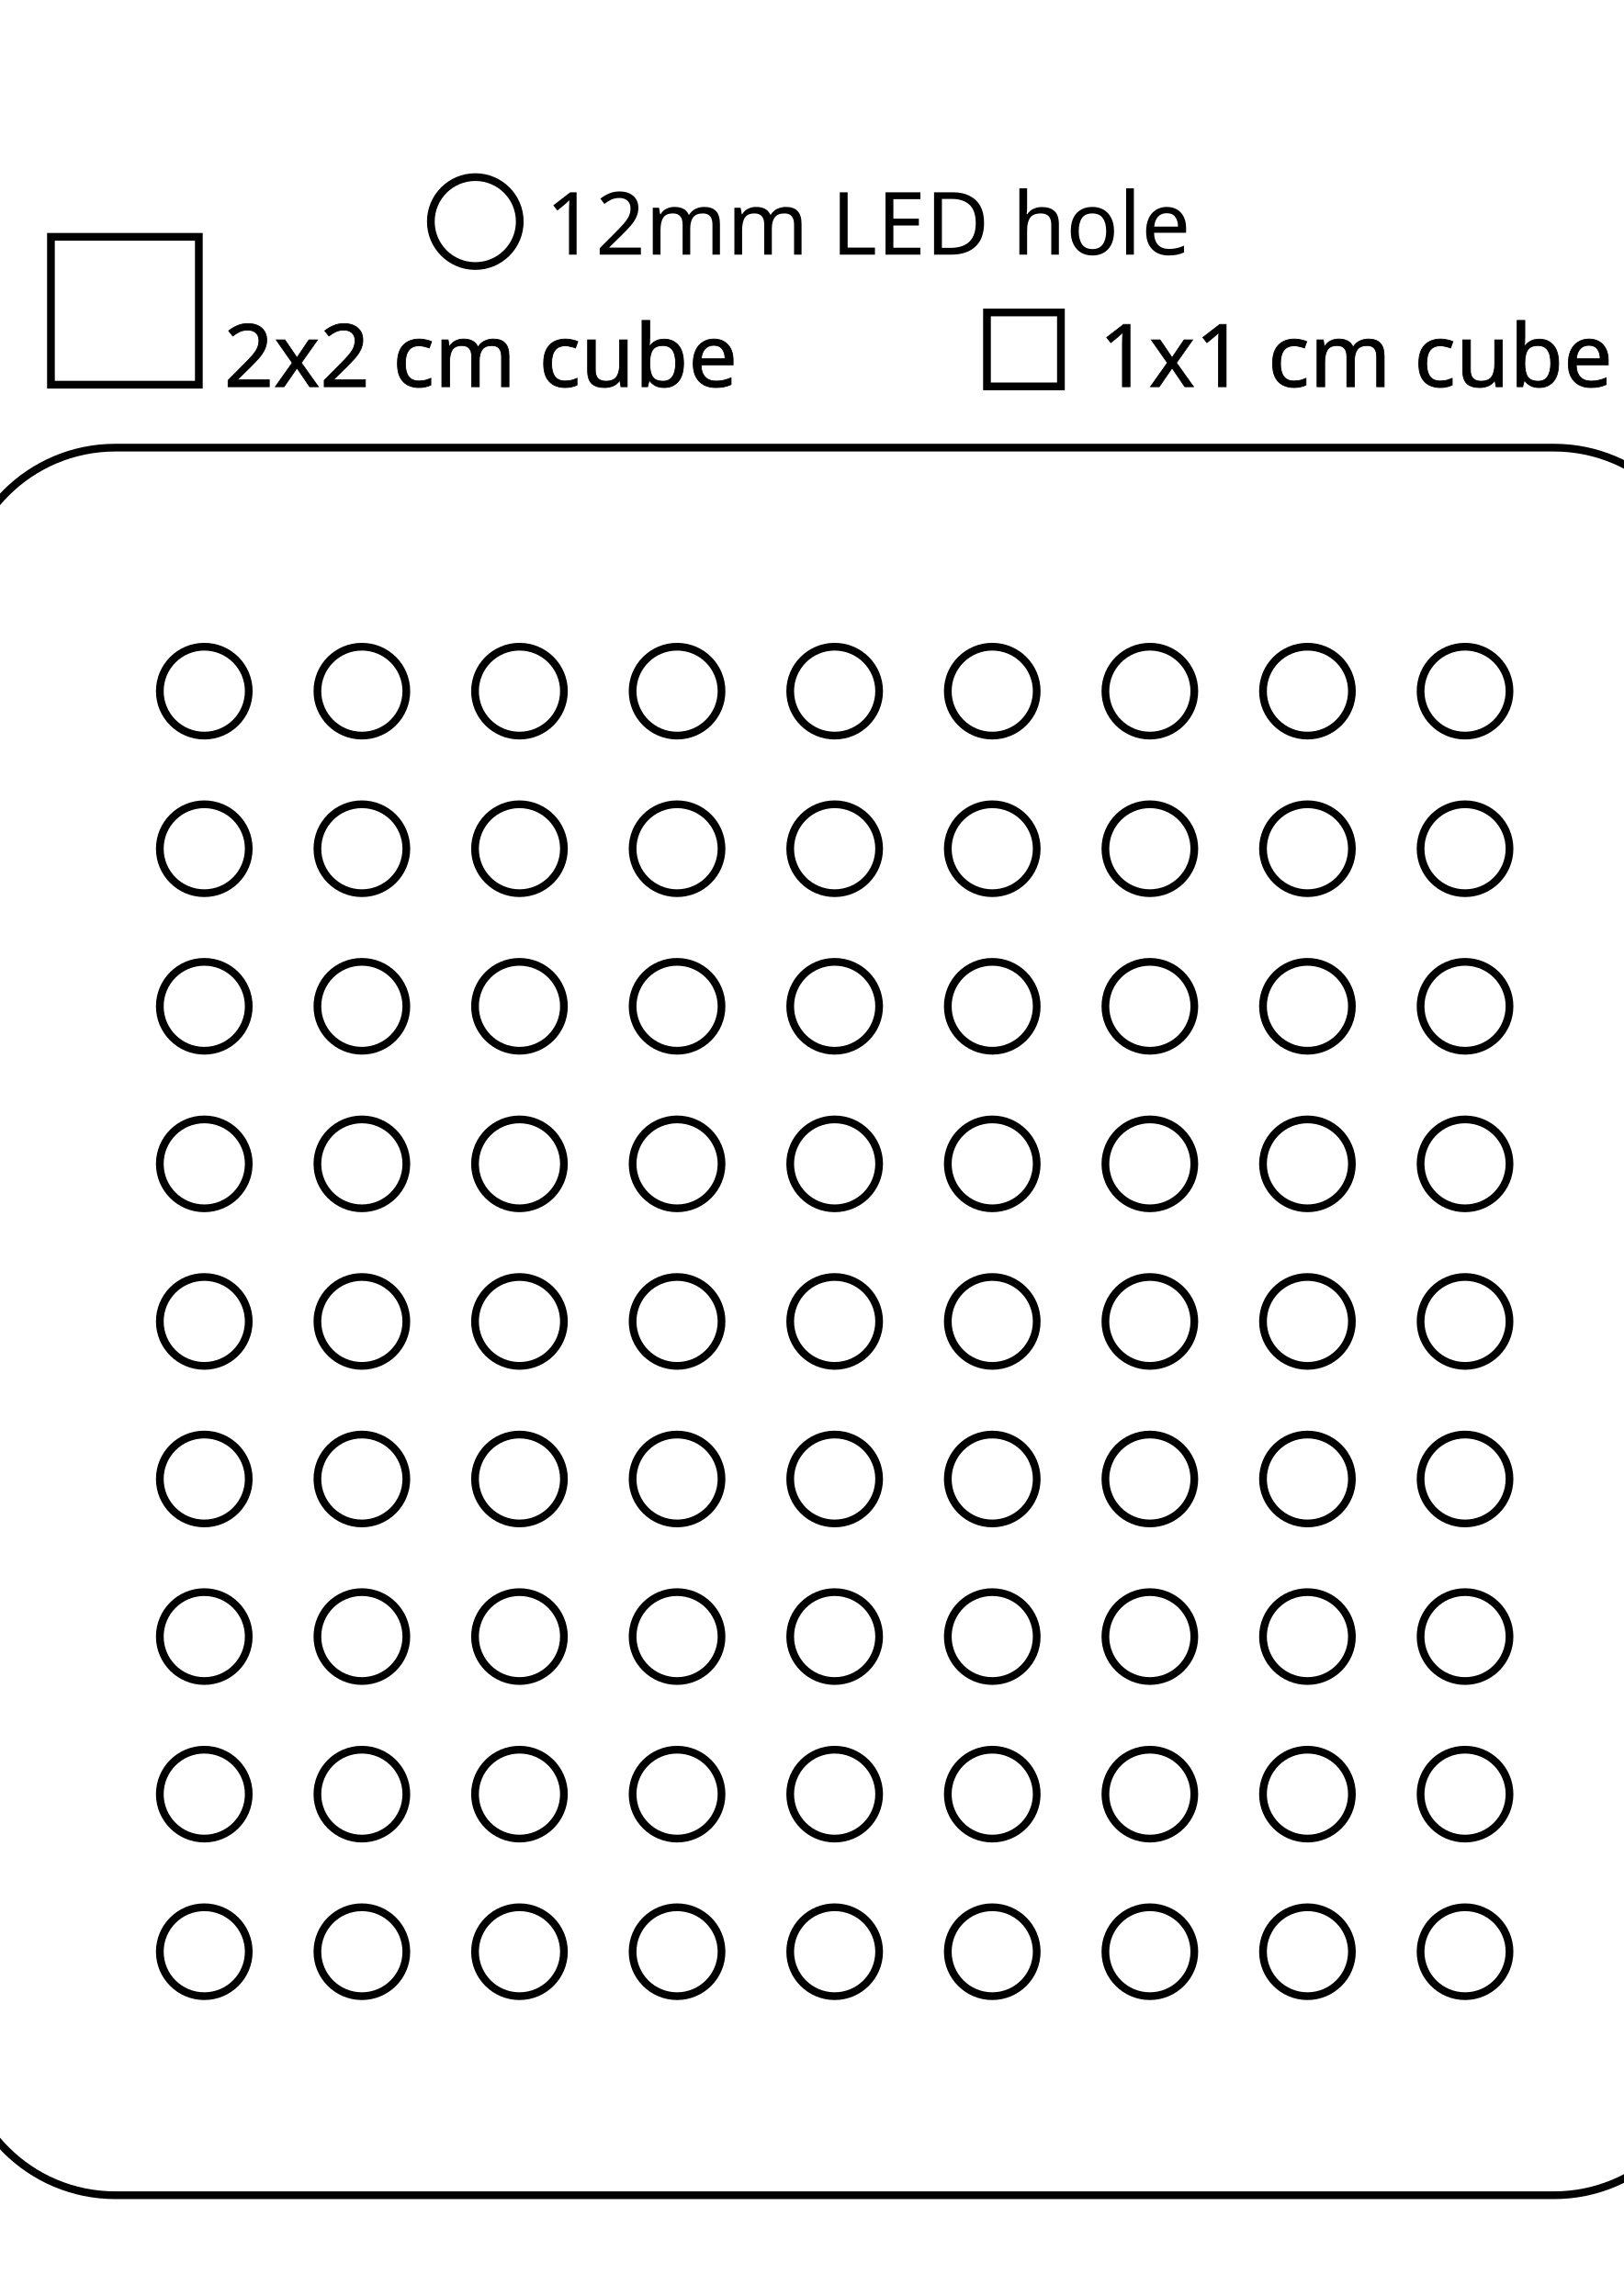
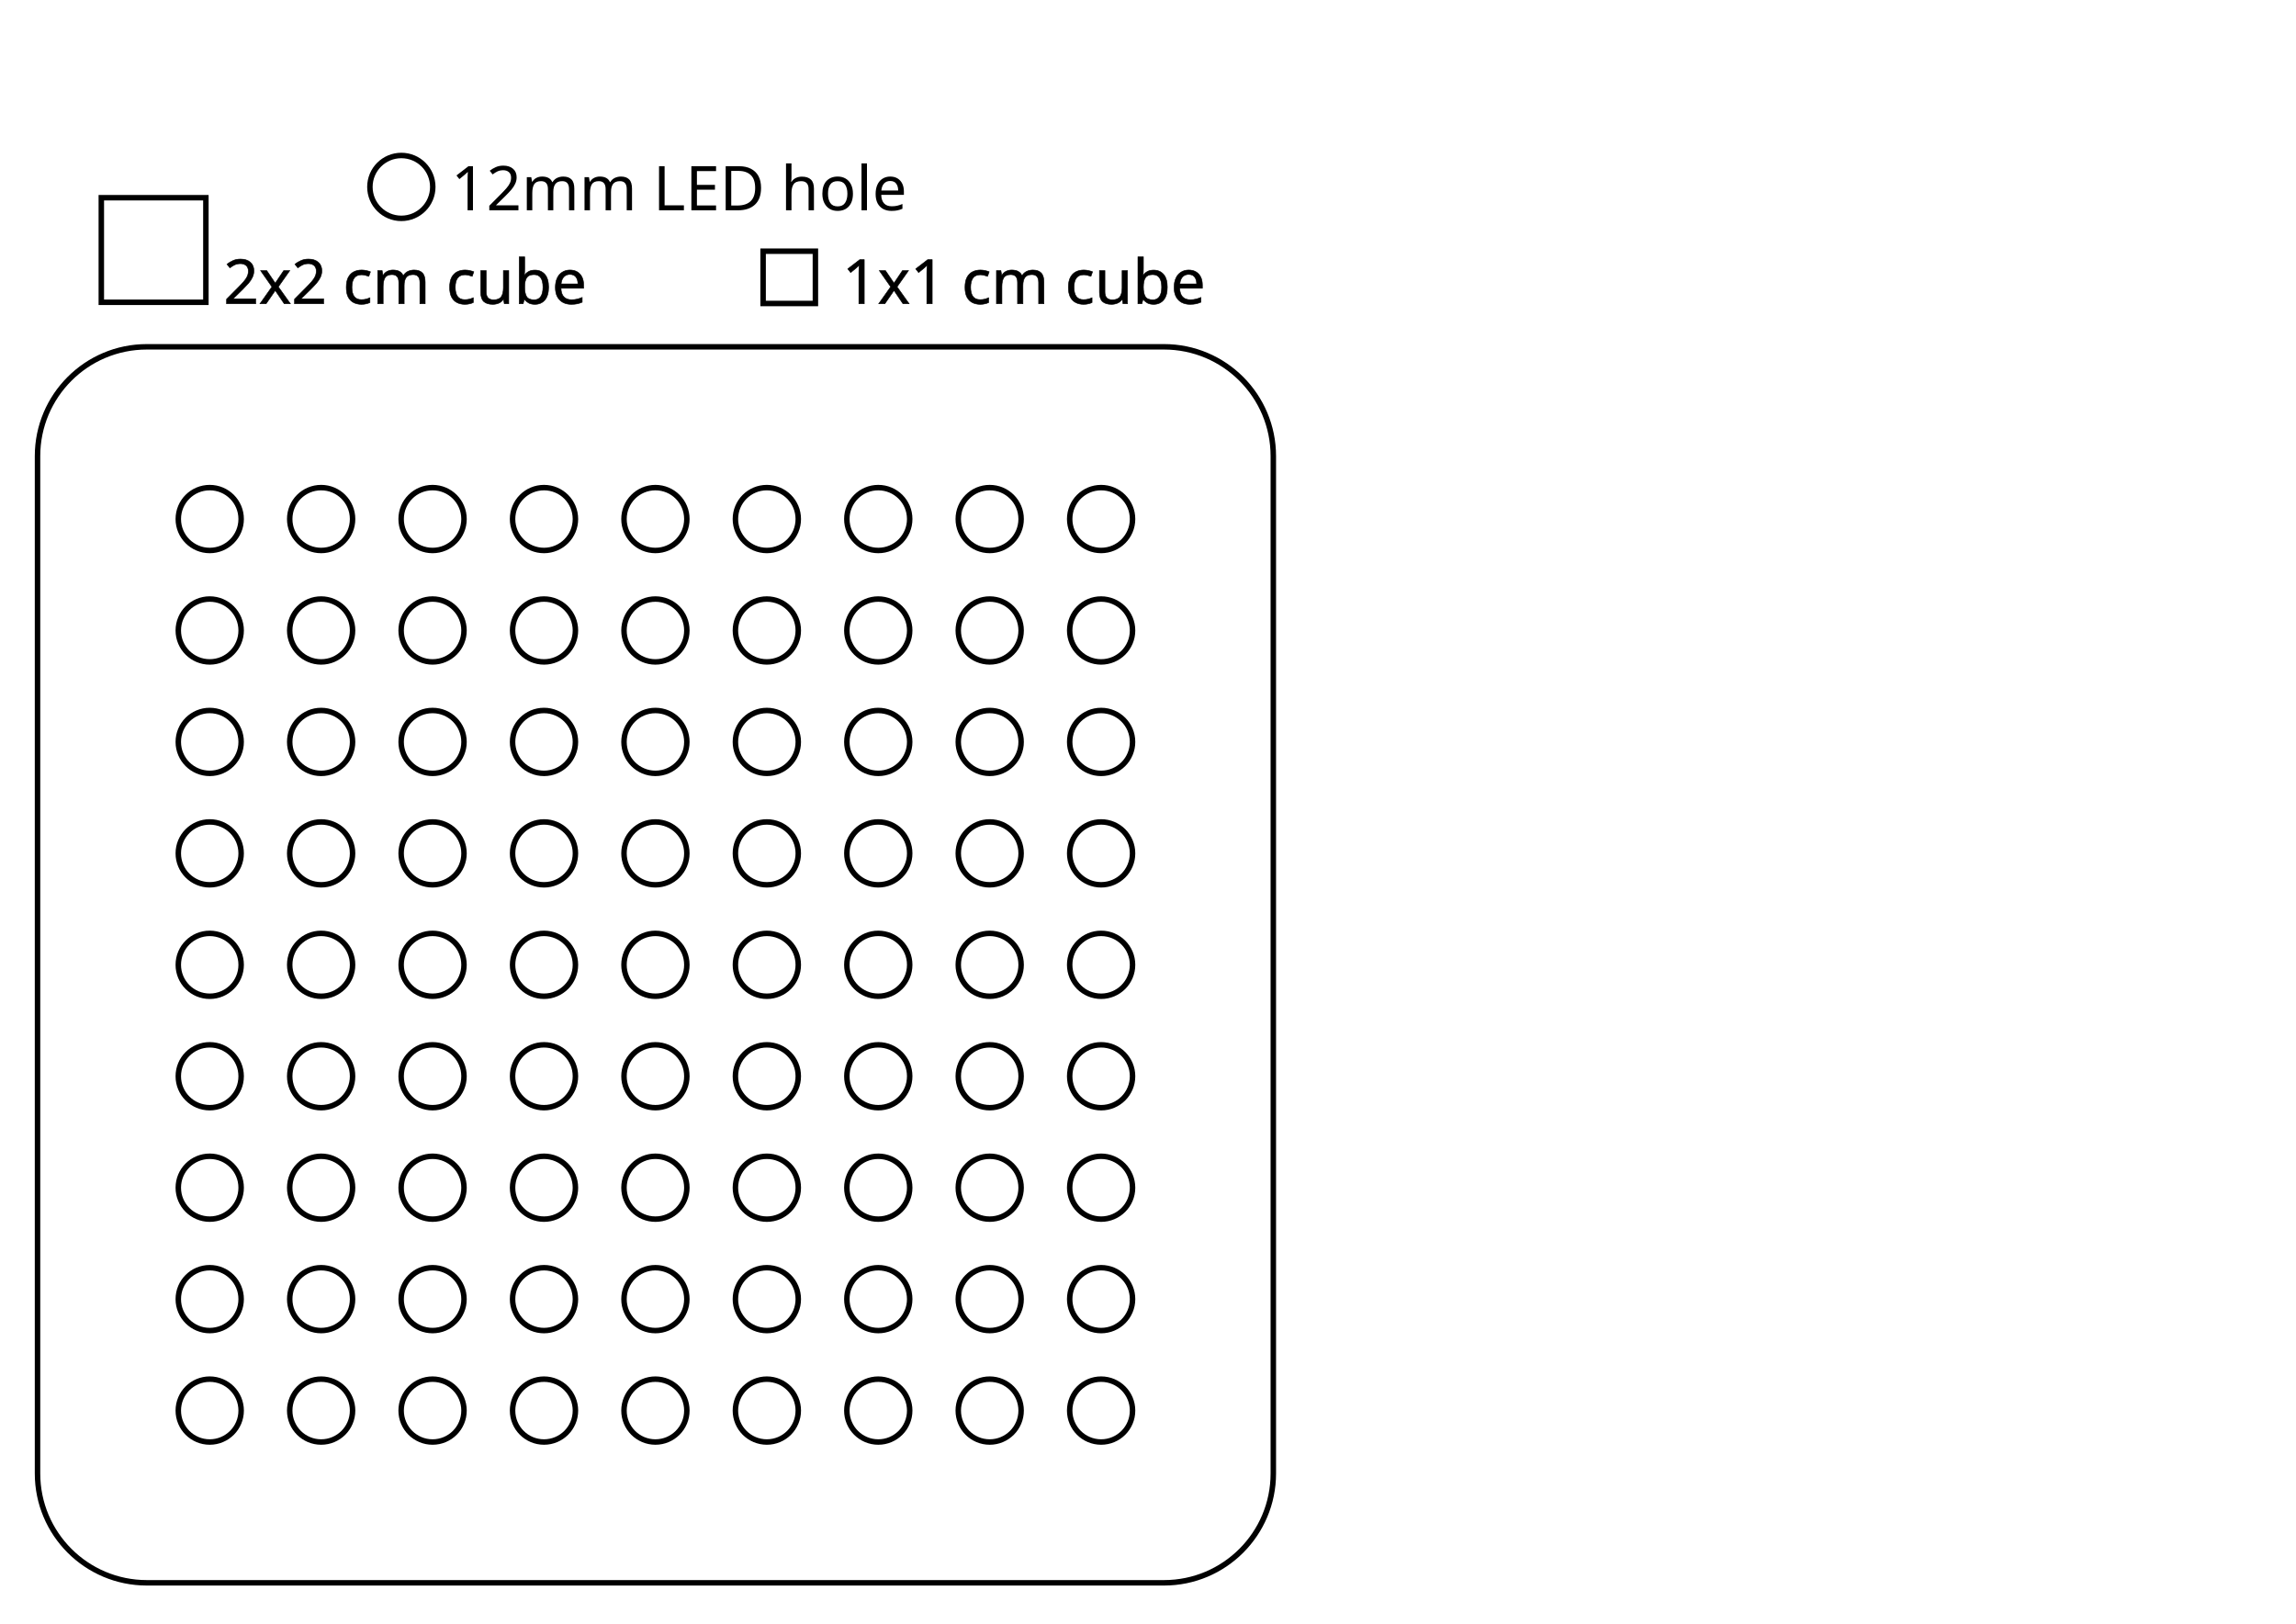
- <svg xmlns="http://www.w3.org/2000/svg" width="210mm" height="297mm" viewBox="0 0 210 297" version="1.1" id="svg1153">
+ <svg xmlns="http://www.w3.org/2000/svg" width="420mm" height="297mm" viewBox="0 0 420 297" version="1.1" id="svg1153">
  <defs id="defs1147" />
-   <g id="layer1" transform="translate(0,1e-5)">
+   <g id="layer1" transform="translate(0,3e-5)">
    <g id="g2242" transform="translate(-16.25412,-11.22314)">
-       <path id="path4534-0" style="fill:none;stroke:#000000;stroke-width:1" d="M 217.234,295.188 H 31.174 a 20,20 0 0 1 -20,-20 V 89.128 a 20,20 0 0 1 20,-20 H 217.234 a 20,20 0 0 1 20,20 V 275.188 a 20,20 0 0 1 -20,20 z" />
-       <g transform="translate(-28.19588,37.5582)" id="g2018" style="fill:none;stroke:#000000;stroke-width:1">
-         <path d="m 76.62,226.13 a 5.75,5.75 0 1 0 -11.5,0 5.75,5.75 0 1 0 11.5,0 z" style="fill:none;stroke:#000000;stroke-width:1" id="path4536-2" />
-         <path d="m 97.002,226.13 a 5.75,5.75 0 1 0 -11.5,0 5.75,5.75 0 1 0 11.5,0 z" style="fill:none;stroke:#000000;stroke-width:1" id="path4538-2" />
-         <path d="m 117.385,226.13 a 5.75,5.75 0 1 0 -11.5,0 5.75,5.75 0 1 0 11.5,0 z" style="fill:none;stroke:#000000;stroke-width:1" id="path4540-4" />
-         <path d="m 137.768,226.13 a 5.75,5.75 0 1 0 -11.5,0 5.75,5.75 0 1 0 11.5,0 z" style="fill:none;stroke:#000000;stroke-width:1" id="path4542-3" />
-         <path d="m 158.15,226.13 a 5.75,5.75 0 1 0 -11.5,0 5.75,5.75 0 1 0 11.5,0 z" style="fill:none;stroke:#000000;stroke-width:1" id="path4544-0" />
-         <path d="m 178.532,226.13 a 5.75,5.75 0 1 0 -11.5,0 5.75,5.75 0 1 0 11.5,0 z" style="fill:none;stroke:#000000;stroke-width:1" id="path4546-8" />
-         <path d="m 198.915,226.13 a 5.75,5.75 0 1 0 -11.5,0 5.75,5.75 0 1 0 11.5,0 z" style="fill:none;stroke:#000000;stroke-width:1" id="path4548-1" />
-         <path d="m 219.298,226.13 a 5.75,5.75 0 1 0 -11.5,0 5.75,5.75 0 1 0 11.5,0 z" style="fill:none;stroke:#000000;stroke-width:1" id="path4550-2" />
-         <path d="m 239.68,226.13 a 5.75,5.75 0 1 0 -11.5,0 5.75,5.75 0 1 0 11.5,0 z" style="fill:none;stroke:#000000;stroke-width:1" id="path4552-5" />
-         <path d="m 76.62,205.747 a 5.75,5.75 0 1 0 -11.5,0 5.75,5.75 0 1 0 11.5,0 z" style="fill:none;stroke:#000000;stroke-width:1" id="path4554-4" />
-         <path d="m 97.002,205.747 a 5.75,5.75 0 1 0 -11.5,0 5.75,5.75 0 1 0 11.5,0 z" style="fill:none;stroke:#000000;stroke-width:1" id="path4556-1" />
-         <path d="m 117.385,205.747 a 5.75,5.75 0 1 0 -11.5,0 5.75,5.75 0 1 0 11.5,0 z" style="fill:none;stroke:#000000;stroke-width:1" id="path4558-5" />
-         <path d="m 137.768,205.747 a 5.75,5.75 0 1 0 -11.5,0 5.75,5.75 0 1 0 11.5,0 z" style="fill:none;stroke:#000000;stroke-width:1" id="path4560-6" />
-         <path d="m 158.15,205.747 a 5.75,5.75 0 1 0 -11.5,0 5.75,5.75 0 1 0 11.5,0 z" style="fill:none;stroke:#000000;stroke-width:1" id="path4562-2" />
-         <path d="m 178.532,205.747 a 5.75,5.75 0 1 0 -11.5,0 5.75,5.75 0 1 0 11.5,0 z" style="fill:none;stroke:#000000;stroke-width:1" id="path4564-0" />
-         <path d="m 198.915,205.747 a 5.75,5.75 0 1 0 -11.5,0 5.75,5.75 0 1 0 11.5,0 z" style="fill:none;stroke:#000000;stroke-width:1" id="path4566-8" />
-         <path d="m 219.298,205.747 a 5.75,5.75 0 1 0 -11.5,0 5.75,5.75 0 1 0 11.5,0 z" style="fill:none;stroke:#000000;stroke-width:1" id="path4568-2" />
-         <path d="m 239.68,205.747 a 5.75,5.75 0 1 0 -11.5,0 5.75,5.75 0 1 0 11.5,0 z" style="fill:none;stroke:#000000;stroke-width:1" id="path4570-3" />
-         <path d="m 76.62,185.365 a 5.75,5.75 0 1 0 -11.5,0 5.75,5.75 0 1 0 11.5,0 z" style="fill:none;stroke:#000000;stroke-width:1" id="path4572-3" />
-         <path d="m 97.002,185.365 a 5.75,5.75 0 1 0 -11.5,0 5.75,5.75 0 1 0 11.5,0 z" style="fill:none;stroke:#000000;stroke-width:1" id="path4574-7" />
-         <path d="m 137.768,185.365 a 5.75,5.75 0 1 0 -11.5,0 5.75,5.75 0 1 0 11.5,0 z" style="fill:none;stroke:#000000;stroke-width:1" id="path4578-1" />
-         <path d="m 158.15,185.365 a 5.75,5.75 0 1 0 -11.5,0 5.75,5.75 0 1 0 11.5,0 z" style="fill:none;stroke:#000000;stroke-width:1" id="path4580-6" />
-         <path d="m 198.915,185.365 a 5.75,5.75 0 1 0 -11.5,0 5.75,5.75 0 1 0 11.5,0 z" style="fill:none;stroke:#000000;stroke-width:1" id="path4584-8" />
-         <path d="m 219.298,185.365 a 5.75,5.75 0 1 0 -11.5,0 5.75,5.75 0 1 0 11.5,0 z" style="fill:none;stroke:#000000;stroke-width:1" id="path4586-3" />
-         <path d="m 239.68,185.365 a 5.75,5.75 0 1 0 -11.5,0 5.75,5.75 0 1 0 11.5,0 z" style="fill:none;stroke:#000000;stroke-width:1" id="path4588-0" />
-         <path d="m 76.62,164.982 a 5.75,5.75 0 1 0 -11.5,0 5.75,5.75 0 1 0 11.5,0 z" style="fill:none;stroke:#000000;stroke-width:1" id="path4590-8" />
-         <path d="m 97.002,164.982 a 5.75,5.75 0 1 0 -11.5,0 5.75,5.75 0 1 0 11.5,0 z" style="fill:none;stroke:#000000;stroke-width:1" id="path4592-4" />
-         <path d="m 117.385,164.982 a 5.75,5.75 0 1 0 -11.5,0 5.75,5.75 0 1 0 11.5,0 z" style="fill:none;stroke:#000000;stroke-width:1" id="path4594-1" />
-         <path d="m 137.768,164.982 a 5.75,5.75 0 1 0 -11.5,0 5.75,5.75 0 1 0 11.5,0 z" style="fill:none;stroke:#000000;stroke-width:1" id="path4596-8" />
-         <path d="m 158.15,164.982 a 5.75,5.75 0 1 0 -11.5,0 5.75,5.75 0 1 0 11.5,0 z" style="fill:none;stroke:#000000;stroke-width:1" id="path4598-3" />
-         <path d="m 178.532,164.982 a 5.75,5.75 0 1 0 -11.5,0 5.75,5.75 0 1 0 11.5,0 z" style="fill:none;stroke:#000000;stroke-width:1" id="path4600-8" />
-         <path d="m 198.915,164.982 a 5.75,5.75 0 1 0 -11.5,0 5.75,5.75 0 1 0 11.5,0 z" style="fill:none;stroke:#000000;stroke-width:1" id="path4602-9" />
-         <path d="m 219.298,164.982 a 5.75,5.75 0 1 0 -11.5,0 5.75,5.75 0 1 0 11.5,0 z" style="fill:none;stroke:#000000;stroke-width:1" id="path4604-5" />
-         <path d="m 239.68,164.982 a 5.75,5.75 0 1 0 -11.5,0 5.75,5.75 0 1 0 11.5,0 z" style="fill:none;stroke:#000000;stroke-width:1" id="path4606-9" />
-         <path d="m 76.62,144.6 a 5.75,5.75 0 1 0 -11.5,0 5.75,5.75 0 1 0 11.5,0 z" style="fill:none;stroke:#000000;stroke-width:1" id="path4608-5" />
-         <path d="m 117.385,144.6 a 5.75,5.75 0 1 0 -11.5,0 5.75,5.75 0 1 0 11.5,0 z" style="fill:none;stroke:#000000;stroke-width:1" id="path4612-9" />
-         <path d="m 137.768,144.6 a 5.75,5.75 0 1 0 -11.5,0 5.75,5.75 0 1 0 11.5,0 z" style="fill:none;stroke:#000000;stroke-width:1" id="path4614-9" />
-         <path d="m 178.532,144.6 a 5.75,5.75 0 1 0 -11.5,0 5.75,5.75 0 1 0 11.5,0 z" style="fill:none;stroke:#000000;stroke-width:1" id="path4618-2" />
-         <path d="m 198.915,144.6 a 5.75,5.75 0 1 0 -11.5,0 5.75,5.75 0 1 0 11.5,0 z" style="fill:none;stroke:#000000;stroke-width:1" id="path4620-5" />
-         <path d="m 239.68,144.6 a 5.75,5.75 0 1 0 -11.5,0 5.75,5.75 0 1 0 11.5,0 z" style="fill:none;stroke:#000000;stroke-width:1" id="path4624-1" />
-         <path d="m 76.62,124.217 a 5.75,5.75 0 1 0 -11.5,0 5.75,5.75 0 1 0 11.5,0 z" style="fill:none;stroke:#000000;stroke-width:1" id="path4626-3" />
-         <path d="m 97.002,124.217 a 5.75,5.75 0 1 0 -11.5,0 5.75,5.75 0 1 0 11.5,0 z" style="fill:none;stroke:#000000;stroke-width:1" id="path4628-4" />
-         <path d="m 117.385,124.217 a 5.75,5.75 0 1 0 -11.5,0 5.75,5.75 0 1 0 11.5,0 z" style="fill:none;stroke:#000000;stroke-width:1" id="path4630-9" />
-         <path d="m 137.768,124.217 a 5.75,5.75 0 1 0 -11.5,0 5.75,5.75 0 1 0 11.5,0 z" style="fill:none;stroke:#000000;stroke-width:1" id="path4632-9" />
-         <path d="m 158.15,124.217 a 5.75,5.75 0 1 0 -11.5,0 5.75,5.75 0 1 0 11.5,0 z" style="fill:none;stroke:#000000;stroke-width:1" id="path4634-6" />
-         <path d="m 178.532,124.217 a 5.75,5.75 0 1 0 -11.5,0 5.75,5.75 0 1 0 11.5,0 z" style="fill:none;stroke:#000000;stroke-width:1" id="path4636-4" />
-         <path d="m 198.915,124.217 a 5.75,5.75 0 1 0 -11.5,0 5.75,5.75 0 1 0 11.5,0 z" style="fill:none;stroke:#000000;stroke-width:1" id="path4638-1" />
-         <path d="m 219.298,124.217 a 5.75,5.75 0 1 0 -11.5,0 5.75,5.75 0 1 0 11.5,0 z" style="fill:none;stroke:#000000;stroke-width:1" id="path4640-3" />
-         <path d="m 239.68,124.217 a 5.75,5.75 0 1 0 -11.5,0 5.75,5.75 0 1 0 11.5,0 z" style="fill:none;stroke:#000000;stroke-width:1" id="path4642-0" />
-         <path d="m 76.62,103.835 a 5.75,5.75 0 1 0 -11.5,0 5.75,5.75 0 1 0 11.5,0 z" style="fill:none;stroke:#000000;stroke-width:1" id="path4644-7" />
-         <path d="m 97.002,103.835 a 5.75,5.75 0 1 0 -11.5,0 5.75,5.75 0 1 0 11.5,0 z" style="fill:none;stroke:#000000;stroke-width:1" id="path4646-4" />
-         <path d="m 117.385,103.835 a 5.75,5.75 0 1 0 -11.5,0 5.75,5.75 0 1 0 11.5,0 z" style="fill:none;stroke:#000000;stroke-width:1" id="path4648-5" />
-         <path d="m 137.768,103.835 a 5.75,5.75 0 1 0 -11.5,0 5.75,5.75 0 1 0 11.5,0 z" style="fill:none;stroke:#000000;stroke-width:1" id="path4650-3" />
-         <path d="m 158.15,103.835 a 5.75,5.75 0 1 0 -11.5,0 5.75,5.75 0 1 0 11.5,0 z" style="fill:none;stroke:#000000;stroke-width:1" id="path4652-5" />
-         <path d="m 178.532,103.835 a 5.75,5.75 0 1 0 -11.5,0 5.75,5.75 0 1 0 11.5,0 z" style="fill:none;stroke:#000000;stroke-width:1" id="path4654-5" />
-         <path d="m 219.298,103.835 a 5.75,5.75 0 1 0 -11.5,0 5.75,5.75 0 1 0 11.5,0 z" style="fill:none;stroke:#000000;stroke-width:1" id="path4658-5" />
-         <path d="m 239.68,103.835 a 5.75,5.75 0 1 0 -11.5,0 5.75,5.75 0 1 0 11.5,0 z" style="fill:none;stroke:#000000;stroke-width:1" id="path4660-4" />
-         <path d="m 76.62,83.452 a 5.75,5.75 0 1 0 -11.5,0 5.75,5.75 0 1 0 11.5,0 z" style="fill:none;stroke:#000000;stroke-width:1" id="path4662-4" />
-         <path d="m 97.002,83.452 a 5.75,5.75 0 1 0 -11.5,0 5.75,5.75 0 1 0 11.5,0 z" style="fill:none;stroke:#000000;stroke-width:1" id="path4664-8" />
-         <path d="m 117.385,83.452 a 5.75,5.75 0 1 0 -11.5,0 5.75,5.75 0 1 0 11.5,0 z" style="fill:none;stroke:#000000;stroke-width:1" id="path4666-5" />
-         <path d="m 158.15,83.452 a 5.75,5.75 0 1 0 -11.5,0 5.75,5.75 0 1 0 11.5,0 z" style="fill:none;stroke:#000000;stroke-width:1" id="path4670-7" />
-         <path d="m 178.532,83.452 a 5.75,5.75 0 1 0 -11.5,0 5.75,5.75 0 1 0 11.5,0 z" style="fill:none;stroke:#000000;stroke-width:1" id="path4672-5" />
-         <path d="m 198.915,83.452 a 5.75,5.75 0 1 0 -11.5,0 5.75,5.75 0 1 0 11.5,0 z" style="fill:none;stroke:#000000;stroke-width:1" id="path4674-3" />
-         <path d="m 219.298,83.452 a 5.75,5.75 0 1 0 -11.5,0 5.75,5.75 0 1 0 11.5,0 z" style="fill:none;stroke:#000000;stroke-width:1" id="path4676-1" />
-         <path d="m 239.68,83.452 a 5.75,5.75 0 1 0 -11.5,0 5.75,5.75 0 1 0 11.5,0 z" style="fill:none;stroke:#000000;stroke-width:1" id="path4678-9" />
-         <path d="m 76.62,63.07 a 5.75,5.75 0 1 0 -11.5,0 5.75,5.75 0 1 0 11.5,0 z" style="fill:none;stroke:#000000;stroke-width:1" id="path4680-7" />
-         <path d="m 97.002,63.07 a 5.75,5.75 0 1 0 -11.5,0 5.75,5.75 0 1 0 11.5,0 z" style="fill:none;stroke:#000000;stroke-width:1" id="path4682-9" />
-         <path d="m 117.385,63.07 a 5.75,5.75 0 1 0 -11.5,0 5.75,5.75 0 1 0 11.5,0 z" style="fill:none;stroke:#000000;stroke-width:1" id="path4684-8" />
-         <path d="m 137.768,63.07 a 5.75,5.75 0 1 0 -11.5,0 5.75,5.75 0 1 0 11.5,0 z" style="fill:none;stroke:#000000;stroke-width:1" id="path4686-0" />
-         <path d="m 158.15,63.07 a 5.75,5.75 0 1 0 -11.5,0 5.75,5.75 0 1 0 11.5,0 z" style="fill:none;stroke:#000000;stroke-width:1" id="path4688-0" />
-         <path d="m 178.532,63.07 a 5.75,5.75 0 1 0 -11.5,0 5.75,5.75 0 1 0 11.5,0 z" style="fill:none;stroke:#000000;stroke-width:1" id="path4690-3" />
-         <path d="m 198.915,63.07 a 5.75,5.75 0 1 0 -11.5,0 5.75,5.75 0 1 0 11.5,0 z" style="fill:none;stroke:#000000;stroke-width:1" id="path4692-2" />
-         <path d="m 219.298,63.07 a 5.75,5.75 0 1 0 -11.5,0 5.75,5.75 0 1 0 11.5,0 z" style="fill:none;stroke:#000000;stroke-width:1" id="path4694-5" />
-         <path d="m 239.68,63.07 a 5.75,5.75 0 1 0 -11.5,0 5.75,5.75 0 1 0 11.5,0 z" style="fill:none;stroke:#000000;stroke-width:1" id="path4696-9" />
-         <g id="g1934" style="fill:none;stroke:#000000;stroke-width:1">
-           <path id="path4576-6" style="fill:none;stroke:#000000;stroke-width:1" d="m 117.385,185.365 a 5.75,5.75 0 1 0 -11.5,0 5.75,5.75 0 1 0 11.5,0 z" />
-           <path id="path4582-9" style="fill:none;stroke:#000000;stroke-width:1" d="m 178.532,185.365 a 5.75,5.75 0 1 0 -11.5,0 5.75,5.75 0 1 0 11.5,0 z" />
-           <path id="path4610-8" style="fill:none;stroke:#000000;stroke-width:1" d="m 97.002,144.6 a 5.75,5.75 0 1 0 -11.5,0 5.75,5.75 0 1 0 11.5,0 z" />
-           <path id="path4616-4" style="fill:none;stroke:#000000;stroke-width:1" d="m 158.15,144.6 a 5.75,5.75 0 1 0 -11.5,0 5.75,5.75 0 1 0 11.5,0 z" />
-           <path id="path4622-9" style="fill:none;stroke:#000000;stroke-width:1" d="m 219.298,144.6 a 5.75,5.75 0 1 0 -11.5,0 5.75,5.75 0 1 0 11.5,0 z" />
-           <path id="path4656-3" style="fill:none;stroke:#000000;stroke-width:1" d="m 198.915,103.835 a 5.75,5.75 0 1 0 -11.5,0 5.75,5.75 0 1 0 11.5,0 z" />
-           <path id="path4668-1" style="fill:none;stroke:#000000;stroke-width:1" d="m 137.768,83.452 a 5.75,5.75 0 1 0 -11.5,0 5.75,5.75 0 1 0 11.5,0 z" />
-         </g>
-         <path d="m 111.672,2.326 a 5.75,5.75 0 1 0 -11.5,0 5.75,5.75 0 1 0 11.5,0 z" style="fill:none;stroke:#000000;stroke-width:1" id="path4696-9-3" />
+       <g transform="translate(-28.19588,37.5582)" id="g2018" style="fill:none;stroke:#000000;stroke-width:1" />
+     </g>
+     <g id="g4791" transform="translate(11.94405,5.52593)">
+       <path d="M 217.234,295.188 H 31.174 a 20,20 0 0 1 -20,-20 V 89.128 a 20,20 0 0 1 20,-20 H 217.234 a 20,20 0 0 1 20,20 V 275.188 a 20,20 0 0 1 -20,20 z" style="fill:none;stroke:#000000;stroke-width:1" id="path4534-0" transform="translate(-16.25412,-11.22314)" />
+       <path id="path4536-2" style="fill:none;stroke:#000000;stroke-width:1" d="m 76.62,226.13 a 5.75,5.75 0 1 0 -11.5,0 5.75,5.75 0 1 0 11.5,0 z" transform="translate(-44.45,26.33506)" />
+       <path id="path4538-2" style="fill:none;stroke:#000000;stroke-width:1" d="m 97.002,226.13 a 5.75,5.75 0 1 0 -11.5,0 5.75,5.75 0 1 0 11.5,0 z" transform="translate(-44.45,26.33506)" />
+       <path id="path4540-4" style="fill:none;stroke:#000000;stroke-width:1" d="m 117.385,226.13 a 5.75,5.75 0 1 0 -11.5,0 5.75,5.75 0 1 0 11.5,0 z" transform="translate(-44.45,26.33506)" />
+       <path id="path4542-3" style="fill:none;stroke:#000000;stroke-width:1" d="m 137.768,226.13 a 5.75,5.75 0 1 0 -11.5,0 5.75,5.75 0 1 0 11.5,0 z" transform="translate(-44.45,26.33506)" />
+       <path id="path4544-0" style="fill:none;stroke:#000000;stroke-width:1" d="m 158.15,226.13 a 5.75,5.75 0 1 0 -11.5,0 5.75,5.75 0 1 0 11.5,0 z" transform="translate(-44.45,26.33506)" />
+       <path id="path4546-8" style="fill:none;stroke:#000000;stroke-width:1" d="m 178.532,226.13 a 5.75,5.75 0 1 0 -11.5,0 5.75,5.75 0 1 0 11.5,0 z" transform="translate(-44.45,26.33506)" />
+       <path id="path4548-1" style="fill:none;stroke:#000000;stroke-width:1" d="m 198.915,226.13 a 5.75,5.75 0 1 0 -11.5,0 5.75,5.75 0 1 0 11.5,0 z" transform="translate(-44.45,26.33506)" />
+       <path id="path4550-2" style="fill:none;stroke:#000000;stroke-width:1" d="m 219.298,226.13 a 5.75,5.75 0 1 0 -11.5,0 5.75,5.75 0 1 0 11.5,0 z" transform="translate(-44.45,26.33506)" />
+       <path id="path4552-5" style="fill:none;stroke:#000000;stroke-width:1" d="m 239.68,226.13 a 5.75,5.75 0 1 0 -11.5,0 5.75,5.75 0 1 0 11.5,0 z" transform="translate(-44.45,26.33506)" />
+       <path id="path4554-4" style="fill:none;stroke:#000000;stroke-width:1" d="m 76.62,205.747 a 5.75,5.75 0 1 0 -11.5,0 5.75,5.75 0 1 0 11.5,0 z" transform="translate(-44.45,26.33506)" />
+       <path id="path4556-1" style="fill:none;stroke:#000000;stroke-width:1" d="m 97.002,205.747 a 5.75,5.75 0 1 0 -11.5,0 5.75,5.75 0 1 0 11.5,0 z" transform="translate(-44.45,26.33506)" />
+       <path id="path4558-5" style="fill:none;stroke:#000000;stroke-width:1" d="m 117.385,205.747 a 5.75,5.75 0 1 0 -11.5,0 5.75,5.75 0 1 0 11.5,0 z" transform="translate(-44.45,26.33506)" />
+       <path id="path4560-6" style="fill:none;stroke:#000000;stroke-width:1" d="m 137.768,205.747 a 5.75,5.75 0 1 0 -11.5,0 5.75,5.75 0 1 0 11.5,0 z" transform="translate(-44.45,26.33506)" />
+       <path id="path4562-2" style="fill:none;stroke:#000000;stroke-width:1" d="m 158.15,205.747 a 5.75,5.75 0 1 0 -11.5,0 5.75,5.75 0 1 0 11.5,0 z" transform="translate(-44.45,26.33506)" />
+       <path id="path4564-0" style="fill:none;stroke:#000000;stroke-width:1" d="m 178.532,205.747 a 5.75,5.75 0 1 0 -11.5,0 5.75,5.75 0 1 0 11.5,0 z" transform="translate(-44.45,26.33506)" />
+       <path id="path4566-8" style="fill:none;stroke:#000000;stroke-width:1" d="m 198.915,205.747 a 5.75,5.75 0 1 0 -11.5,0 5.75,5.75 0 1 0 11.5,0 z" transform="translate(-44.45,26.33506)" />
+       <path id="path4568-2" style="fill:none;stroke:#000000;stroke-width:1" d="m 219.298,205.747 a 5.75,5.75 0 1 0 -11.5,0 5.75,5.75 0 1 0 11.5,0 z" transform="translate(-44.45,26.33506)" />
+       <path id="path4570-3" style="fill:none;stroke:#000000;stroke-width:1" d="m 239.68,205.747 a 5.75,5.75 0 1 0 -11.5,0 5.75,5.75 0 1 0 11.5,0 z" transform="translate(-44.45,26.33506)" />
+       <path id="path4572-3" style="fill:none;stroke:#000000;stroke-width:1" d="m 76.62,185.365 a 5.75,5.75 0 1 0 -11.5,0 5.75,5.75 0 1 0 11.5,0 z" transform="translate(-44.45,26.33506)" />
+       <path id="path4574-7" style="fill:none;stroke:#000000;stroke-width:1" d="m 97.002,185.365 a 5.75,5.75 0 1 0 -11.5,0 5.75,5.75 0 1 0 11.5,0 z" transform="translate(-44.45,26.33506)" />
+       <path id="path4578-1" style="fill:none;stroke:#000000;stroke-width:1" d="m 137.768,185.365 a 5.75,5.75 0 1 0 -11.5,0 5.75,5.75 0 1 0 11.5,0 z" transform="translate(-44.45,26.33506)" />
+       <path id="path4580-6" style="fill:none;stroke:#000000;stroke-width:1" d="m 158.15,185.365 a 5.75,5.75 0 1 0 -11.5,0 5.75,5.75 0 1 0 11.5,0 z" transform="translate(-44.45,26.33506)" />
+       <path id="path4584-8" style="fill:none;stroke:#000000;stroke-width:1" d="m 198.915,185.365 a 5.75,5.75 0 1 0 -11.5,0 5.75,5.75 0 1 0 11.5,0 z" transform="translate(-44.45,26.33506)" />
+       <path id="path4586-3" style="fill:none;stroke:#000000;stroke-width:1" d="m 219.298,185.365 a 5.75,5.75 0 1 0 -11.5,0 5.75,5.75 0 1 0 11.5,0 z" transform="translate(-44.45,26.33506)" />
+       <path id="path4588-0" style="fill:none;stroke:#000000;stroke-width:1" d="m 239.68,185.365 a 5.75,5.75 0 1 0 -11.5,0 5.75,5.75 0 1 0 11.5,0 z" transform="translate(-44.45,26.33506)" />
+       <path id="path4590-8" style="fill:none;stroke:#000000;stroke-width:1" d="m 76.62,164.982 a 5.75,5.75 0 1 0 -11.5,0 5.75,5.75 0 1 0 11.5,0 z" transform="translate(-44.45,26.33506)" />
+       <path id="path4592-4" style="fill:none;stroke:#000000;stroke-width:1" d="m 97.002,164.982 a 5.75,5.75 0 1 0 -11.5,0 5.75,5.75 0 1 0 11.5,0 z" transform="translate(-44.45,26.33506)" />
+       <path id="path4594-1" style="fill:none;stroke:#000000;stroke-width:1" d="m 117.385,164.982 a 5.75,5.75 0 1 0 -11.5,0 5.75,5.75 0 1 0 11.5,0 z" transform="translate(-44.45,26.33506)" />
+       <path id="path4596-8" style="fill:none;stroke:#000000;stroke-width:1" d="m 137.768,164.982 a 5.75,5.75 0 1 0 -11.5,0 5.75,5.75 0 1 0 11.5,0 z" transform="translate(-44.45,26.33506)" />
+       <path id="path4598-3" style="fill:none;stroke:#000000;stroke-width:1" d="m 158.15,164.982 a 5.75,5.75 0 1 0 -11.5,0 5.75,5.75 0 1 0 11.5,0 z" transform="translate(-44.45,26.33506)" />
+       <path id="path4600-8" style="fill:none;stroke:#000000;stroke-width:1" d="m 178.532,164.982 a 5.75,5.75 0 1 0 -11.5,0 5.75,5.75 0 1 0 11.5,0 z" transform="translate(-44.45,26.33506)" />
+       <path id="path4602-9" style="fill:none;stroke:#000000;stroke-width:1" d="m 198.915,164.982 a 5.75,5.75 0 1 0 -11.5,0 5.75,5.75 0 1 0 11.5,0 z" transform="translate(-44.45,26.33506)" />
+       <path id="path4604-5" style="fill:none;stroke:#000000;stroke-width:1" d="m 219.298,164.982 a 5.75,5.75 0 1 0 -11.5,0 5.75,5.75 0 1 0 11.5,0 z" transform="translate(-44.45,26.33506)" />
+       <path id="path4606-9" style="fill:none;stroke:#000000;stroke-width:1" d="m 239.68,164.982 a 5.75,5.75 0 1 0 -11.5,0 5.75,5.75 0 1 0 11.5,0 z" transform="translate(-44.45,26.33506)" />
+       <path id="path4608-5" style="fill:none;stroke:#000000;stroke-width:1" d="m 76.62,144.6 a 5.75,5.75 0 1 0 -11.5,0 5.75,5.75 0 1 0 11.5,0 z" transform="translate(-44.45,26.33506)" />
+       <path id="path4612-9" style="fill:none;stroke:#000000;stroke-width:1" d="m 117.385,144.6 a 5.75,5.75 0 1 0 -11.5,0 5.75,5.75 0 1 0 11.5,0 z" transform="translate(-44.45,26.33506)" />
+       <path id="path4614-9" style="fill:none;stroke:#000000;stroke-width:1" d="m 137.768,144.6 a 5.75,5.75 0 1 0 -11.5,0 5.75,5.75 0 1 0 11.5,0 z" transform="translate(-44.45,26.33506)" />
+       <path id="path4618-2" style="fill:none;stroke:#000000;stroke-width:1" d="m 178.532,144.6 a 5.75,5.75 0 1 0 -11.5,0 5.75,5.75 0 1 0 11.5,0 z" transform="translate(-44.45,26.33506)" />
+       <path id="path4620-5" style="fill:none;stroke:#000000;stroke-width:1" d="m 198.915,144.6 a 5.75,5.75 0 1 0 -11.5,0 5.75,5.75 0 1 0 11.5,0 z" transform="translate(-44.45,26.33506)" />
+       <path id="path4624-1" style="fill:none;stroke:#000000;stroke-width:1" d="m 239.68,144.6 a 5.75,5.75 0 1 0 -11.5,0 5.75,5.75 0 1 0 11.5,0 z" transform="translate(-44.45,26.33506)" />
+       <path id="path4626-3" style="fill:none;stroke:#000000;stroke-width:1" d="m 76.62,124.217 a 5.75,5.75 0 1 0 -11.5,0 5.75,5.75 0 1 0 11.5,0 z" transform="translate(-44.45,26.33506)" />
+       <path id="path4628-4" style="fill:none;stroke:#000000;stroke-width:1" d="m 97.002,124.217 a 5.75,5.75 0 1 0 -11.5,0 5.75,5.75 0 1 0 11.5,0 z" transform="translate(-44.45,26.33506)" />
+       <path id="path4630-9" style="fill:none;stroke:#000000;stroke-width:1" d="m 117.385,124.217 a 5.75,5.75 0 1 0 -11.5,0 5.75,5.75 0 1 0 11.5,0 z" transform="translate(-44.45,26.33506)" />
+       <path id="path4632-9" style="fill:none;stroke:#000000;stroke-width:1" d="m 137.768,124.217 a 5.75,5.75 0 1 0 -11.5,0 5.75,5.75 0 1 0 11.5,0 z" transform="translate(-44.45,26.33506)" />
+       <path id="path4634-6" style="fill:none;stroke:#000000;stroke-width:1" d="m 158.15,124.217 a 5.75,5.75 0 1 0 -11.5,0 5.75,5.75 0 1 0 11.5,0 z" transform="translate(-44.45,26.33506)" />
+       <path id="path4636-4" style="fill:none;stroke:#000000;stroke-width:1" d="m 178.532,124.217 a 5.75,5.75 0 1 0 -11.5,0 5.75,5.75 0 1 0 11.5,0 z" transform="translate(-44.45,26.33506)" />
+       <path id="path4638-1" style="fill:none;stroke:#000000;stroke-width:1" d="m 198.915,124.217 a 5.75,5.75 0 1 0 -11.5,0 5.75,5.75 0 1 0 11.5,0 z" transform="translate(-44.45,26.33506)" />
+       <path id="path4640-3" style="fill:none;stroke:#000000;stroke-width:1" d="m 219.298,124.217 a 5.75,5.75 0 1 0 -11.5,0 5.75,5.75 0 1 0 11.5,0 z" transform="translate(-44.45,26.33506)" />
+       <path id="path4642-0" style="fill:none;stroke:#000000;stroke-width:1" d="m 239.68,124.217 a 5.75,5.75 0 1 0 -11.5,0 5.75,5.75 0 1 0 11.5,0 z" transform="translate(-44.45,26.33506)" />
+       <path id="path4644-7" style="fill:none;stroke:#000000;stroke-width:1" d="m 76.62,103.835 a 5.75,5.75 0 1 0 -11.5,0 5.75,5.75 0 1 0 11.5,0 z" transform="translate(-44.45,26.33506)" />
+       <path id="path4646-4" style="fill:none;stroke:#000000;stroke-width:1" d="m 97.002,103.835 a 5.75,5.75 0 1 0 -11.5,0 5.75,5.75 0 1 0 11.5,0 z" transform="translate(-44.45,26.33506)" />
+       <path id="path4648-5" style="fill:none;stroke:#000000;stroke-width:1" d="m 117.385,103.835 a 5.75,5.75 0 1 0 -11.5,0 5.75,5.75 0 1 0 11.5,0 z" transform="translate(-44.45,26.33506)" />
+       <path id="path4650-3" style="fill:none;stroke:#000000;stroke-width:1" d="m 137.768,103.835 a 5.75,5.75 0 1 0 -11.5,0 5.75,5.75 0 1 0 11.5,0 z" transform="translate(-44.45,26.33506)" />
+       <path id="path4652-5" style="fill:none;stroke:#000000;stroke-width:1" d="m 158.15,103.835 a 5.75,5.75 0 1 0 -11.5,0 5.75,5.75 0 1 0 11.5,0 z" transform="translate(-44.45,26.33506)" />
+       <path id="path4654-5" style="fill:none;stroke:#000000;stroke-width:1" d="m 178.532,103.835 a 5.75,5.75 0 1 0 -11.5,0 5.75,5.75 0 1 0 11.5,0 z" transform="translate(-44.45,26.33506)" />
+       <path id="path4658-5" style="fill:none;stroke:#000000;stroke-width:1" d="m 219.298,103.835 a 5.75,5.75 0 1 0 -11.5,0 5.75,5.75 0 1 0 11.5,0 z" transform="translate(-44.45,26.33506)" />
+       <path id="path4660-4" style="fill:none;stroke:#000000;stroke-width:1" d="m 239.68,103.835 a 5.75,5.75 0 1 0 -11.5,0 5.75,5.75 0 1 0 11.5,0 z" transform="translate(-44.45,26.33506)" />
+       <path id="path4662-4" style="fill:none;stroke:#000000;stroke-width:1" d="m 76.62,83.452 a 5.75,5.75 0 1 0 -11.5,0 5.75,5.75 0 1 0 11.5,0 z" transform="translate(-44.45,26.33506)" />
+       <path id="path4664-8" style="fill:none;stroke:#000000;stroke-width:1" d="m 97.002,83.452 a 5.75,5.75 0 1 0 -11.5,0 5.75,5.75 0 1 0 11.5,0 z" transform="translate(-44.45,26.33506)" />
+       <path id="path4666-5" style="fill:none;stroke:#000000;stroke-width:1" d="m 117.385,83.452 a 5.75,5.75 0 1 0 -11.5,0 5.75,5.75 0 1 0 11.5,0 z" transform="translate(-44.45,26.33506)" />
+       <path id="path4670-7" style="fill:none;stroke:#000000;stroke-width:1" d="m 158.15,83.452 a 5.75,5.75 0 1 0 -11.5,0 5.75,5.75 0 1 0 11.5,0 z" transform="translate(-44.45,26.33506)" />
+       <path id="path4672-5" style="fill:none;stroke:#000000;stroke-width:1" d="m 178.532,83.452 a 5.75,5.75 0 1 0 -11.5,0 5.75,5.75 0 1 0 11.5,0 z" transform="translate(-44.45,26.33506)" />
+       <path id="path4674-3" style="fill:none;stroke:#000000;stroke-width:1" d="m 198.915,83.452 a 5.75,5.75 0 1 0 -11.5,0 5.75,5.75 0 1 0 11.5,0 z" transform="translate(-44.45,26.33506)" />
+       <path id="path4676-1" style="fill:none;stroke:#000000;stroke-width:1" d="m 219.298,83.452 a 5.75,5.75 0 1 0 -11.5,0 5.75,5.75 0 1 0 11.5,0 z" transform="translate(-44.45,26.33506)" />
+       <path id="path4678-9" style="fill:none;stroke:#000000;stroke-width:1" d="m 239.68,83.452 a 5.75,5.75 0 1 0 -11.5,0 5.75,5.75 0 1 0 11.5,0 z" transform="translate(-44.45,26.33506)" />
+       <path id="path4680-7" style="fill:none;stroke:#000000;stroke-width:1" d="m 76.62,63.07 a 5.75,5.75 0 1 0 -11.5,0 5.75,5.75 0 1 0 11.5,0 z" transform="translate(-44.45,26.33506)" />
+       <path id="path4682-9" style="fill:none;stroke:#000000;stroke-width:1" d="m 97.002,63.07 a 5.75,5.75 0 1 0 -11.5,0 5.75,5.75 0 1 0 11.5,0 z" transform="translate(-44.45,26.33506)" />
+       <path id="path4684-8" style="fill:none;stroke:#000000;stroke-width:1" d="m 117.385,63.07 a 5.75,5.75 0 1 0 -11.5,0 5.75,5.75 0 1 0 11.5,0 z" transform="translate(-44.45,26.33506)" />
+       <path id="path4686-0" style="fill:none;stroke:#000000;stroke-width:1" d="m 137.768,63.07 a 5.75,5.75 0 1 0 -11.5,0 5.75,5.75 0 1 0 11.5,0 z" transform="translate(-44.45,26.33506)" />
+       <path id="path4688-0" style="fill:none;stroke:#000000;stroke-width:1" d="m 158.15,63.07 a 5.75,5.75 0 1 0 -11.5,0 5.75,5.75 0 1 0 11.5,0 z" transform="translate(-44.45,26.33506)" />
+       <path id="path4690-3" style="fill:none;stroke:#000000;stroke-width:1" d="m 178.532,63.07 a 5.75,5.75 0 1 0 -11.5,0 5.75,5.75 0 1 0 11.5,0 z" transform="translate(-44.45,26.33506)" />
+       <path id="path4692-2" style="fill:none;stroke:#000000;stroke-width:1" d="m 198.915,63.07 a 5.75,5.75 0 1 0 -11.5,0 5.75,5.75 0 1 0 11.5,0 z" transform="translate(-44.45,26.33506)" />
+       <path id="path4694-5" style="fill:none;stroke:#000000;stroke-width:1" d="m 219.298,63.07 a 5.75,5.75 0 1 0 -11.5,0 5.75,5.75 0 1 0 11.5,0 z" transform="translate(-44.45,26.33506)" />
+       <path id="path4696-9" style="fill:none;stroke:#000000;stroke-width:1" d="m 239.68,63.07 a 5.75,5.75 0 1 0 -11.5,0 5.75,5.75 0 1 0 11.5,0 z" transform="translate(-44.45,26.33506)" />
+       <g style="fill:none;stroke:#000000;stroke-width:1" id="g1934" transform="translate(-44.45,26.33506)">
+         <path d="m 117.385,185.365 a 5.75,5.75 0 1 0 -11.5,0 5.75,5.75 0 1 0 11.5,0 z" style="fill:none;stroke:#000000;stroke-width:1" id="path4576-6" />
+         <path d="m 178.532,185.365 a 5.75,5.75 0 1 0 -11.5,0 5.75,5.75 0 1 0 11.5,0 z" style="fill:none;stroke:#000000;stroke-width:1" id="path4582-9" />
+         <path d="m 97.002,144.6 a 5.75,5.75 0 1 0 -11.5,0 5.75,5.75 0 1 0 11.5,0 z" style="fill:none;stroke:#000000;stroke-width:1" id="path4610-8" />
+         <path d="m 158.15,144.6 a 5.75,5.75 0 1 0 -11.5,0 5.75,5.75 0 1 0 11.5,0 z" style="fill:none;stroke:#000000;stroke-width:1" id="path4616-4" />
+         <path d="m 219.298,144.6 a 5.75,5.75 0 1 0 -11.5,0 5.75,5.75 0 1 0 11.5,0 z" style="fill:none;stroke:#000000;stroke-width:1" id="path4622-9" />
+         <path d="m 198.915,103.835 a 5.75,5.75 0 1 0 -11.5,0 5.75,5.75 0 1 0 11.5,0 z" style="fill:none;stroke:#000000;stroke-width:1" id="path4656-3" />
+         <path d="m 137.768,83.452 a 5.75,5.75 0 1 0 -11.5,0 5.75,5.75 0 1 0 11.5,0 z" style="fill:none;stroke:#000000;stroke-width:1" id="path4668-1" />
      </g>
-       <rect y="41.858" x="22.843" height="19.128" width="19.128" id="rect2020" style="fill:#ff0000;fill-opacity:0;stroke:#000000;stroke-width:1;stroke-miterlimit:4;stroke-dasharray:none" />
-       <text id="text2024" y="61.251" x="45.207" style="font-style:normal;font-weight:normal;font-size:11.289px;line-height:0.5;font-family:sans-serif;letter-spacing:0px;word-spacing:0px;fill:#000000;fill-opacity:1;stroke:#000000;stroke-width:0.1" xml:space="preserve">
-         <tspan style="stroke:#000000;stroke-width:0.1" y="61.251" x="45.207" id="tspan2022">2x2 cm cube</tspan>
+       <path id="path4696-9-3" style="fill:none;stroke:#000000;stroke-width:1" d="m 111.672,2.326 a 5.75,5.75 0 1 0 -11.5,0 5.75,5.75 0 1 0 11.5,0 z" transform="translate(-44.45,26.33506)" />
+       <rect style="fill:#ff0000;fill-opacity:0;stroke:#000000;stroke-width:1;stroke-miterlimit:4;stroke-dasharray:none" id="rect2020" width="19.128" height="19.128" x="22.843" y="41.858" transform="translate(-16.25412,-11.22314)" />
+       <text xml:space="preserve" style="font-style:normal;font-weight:normal;font-size:11.289px;line-height:0.5;font-family:sans-serif;letter-spacing:0px;word-spacing:0px;fill:#000000;fill-opacity:1;stroke:#000000;stroke-width:0.1" x="45.207" y="61.251" id="text2024" transform="translate(-16.25412,-11.22314)">
+         <tspan id="tspan2022" x="45.207" y="61.251" style="stroke:#000000;stroke-width:0.1">2x2 cm cube</tspan>
      </text>
-       <rect y="51.64" x="143.904" height="9.564" width="9.564" id="rect2020-7" style="fill:#ff0000;fill-opacity:0;stroke:#000000;stroke-width:1;stroke-miterlimit:4;stroke-dasharray:none" />
-       <text id="text2024-3" y="61.251" x="158.392" style="font-style:normal;font-weight:normal;font-size:11.289px;line-height:0.5;font-family:sans-serif;letter-spacing:0px;word-spacing:0px;fill:#000000;fill-opacity:1;stroke:#000000;stroke-width:0.1" xml:space="preserve">
-         <tspan style="stroke:#000000;stroke-width:0.1" y="61.251" x="158.392" id="tspan2022-1">1x1 cm cube</tspan>
+       <rect style="fill:#ff0000;fill-opacity:0;stroke:#000000;stroke-width:1;stroke-miterlimit:4;stroke-dasharray:none" id="rect2020-7" width="9.564" height="9.564" x="143.904" y="51.64" transform="translate(-16.25412,-11.22314)" />
+       <text xml:space="preserve" style="font-style:normal;font-weight:normal;font-size:11.289px;line-height:0.5;font-family:sans-serif;letter-spacing:0px;word-spacing:0px;fill:#000000;fill-opacity:1;stroke:#000000;stroke-width:0.1" x="158.392" y="61.251" id="text2024-3" transform="translate(-16.25412,-11.22314)">
+         <tspan id="tspan2022-1" x="158.392" y="61.251" style="stroke:#000000;stroke-width:0.1">1x1 cm cube</tspan>
+       </text>
+       <text id="text2246" y="32.938" x="70.559" style="font-style:normal;font-weight:normal;font-size:11.289px;line-height:0.5;font-family:sans-serif;letter-spacing:0px;word-spacing:0px;fill:#000000;fill-opacity:1;stroke:none;stroke-width:0.265" xml:space="preserve">
+         <tspan style="stroke-width:0.265" y="32.938" x="70.559" id="tspan2244">12mm LED hole</tspan>
      </text>
    </g>
-     <text xml:space="preserve" style="font-style:normal;font-weight:normal;font-size:11.289px;line-height:0.5;font-family:sans-serif;letter-spacing:0px;word-spacing:0px;fill:#000000;fill-opacity:1;stroke:none;stroke-width:0.265" x="70.559" y="32.938" id="text2246">
-       <tspan id="tspan2244" x="70.559" y="32.938" style="stroke-width:0.265">12mm LED hole</tspan>
-     </text>
  </g>
</svg>
